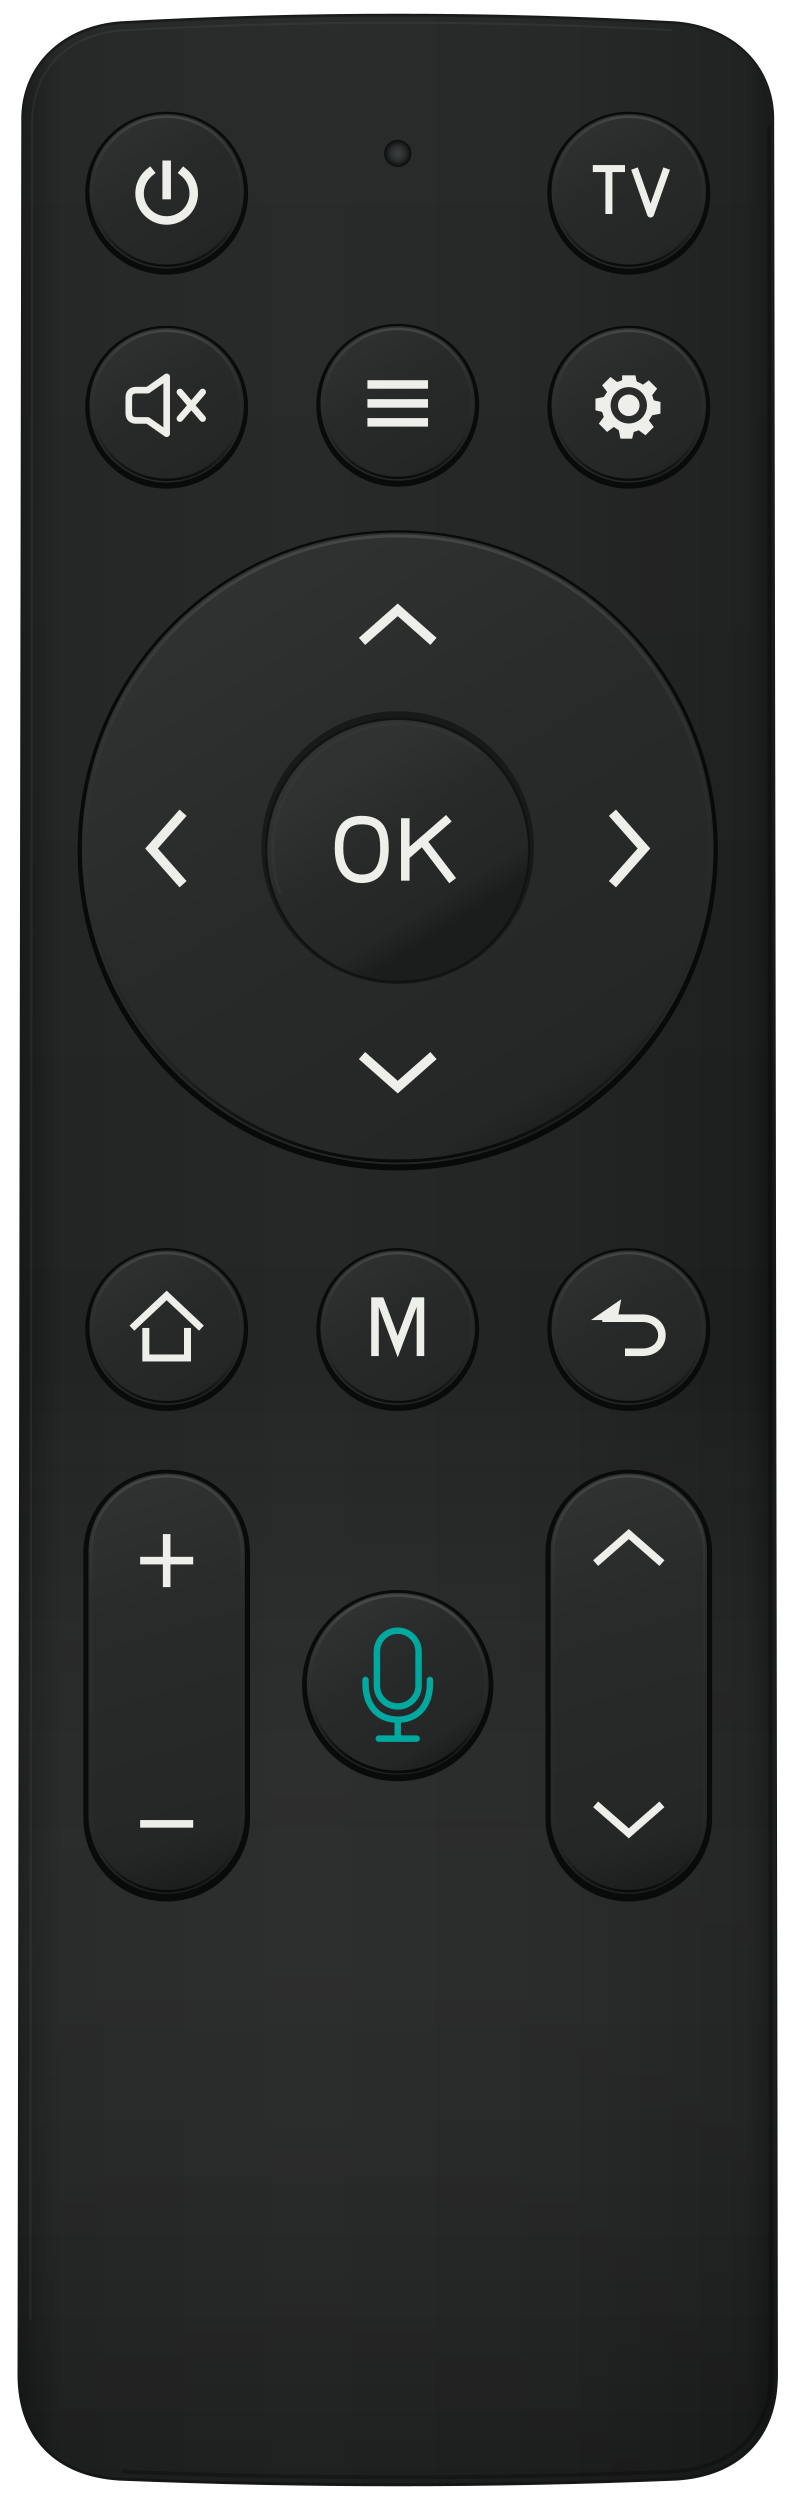
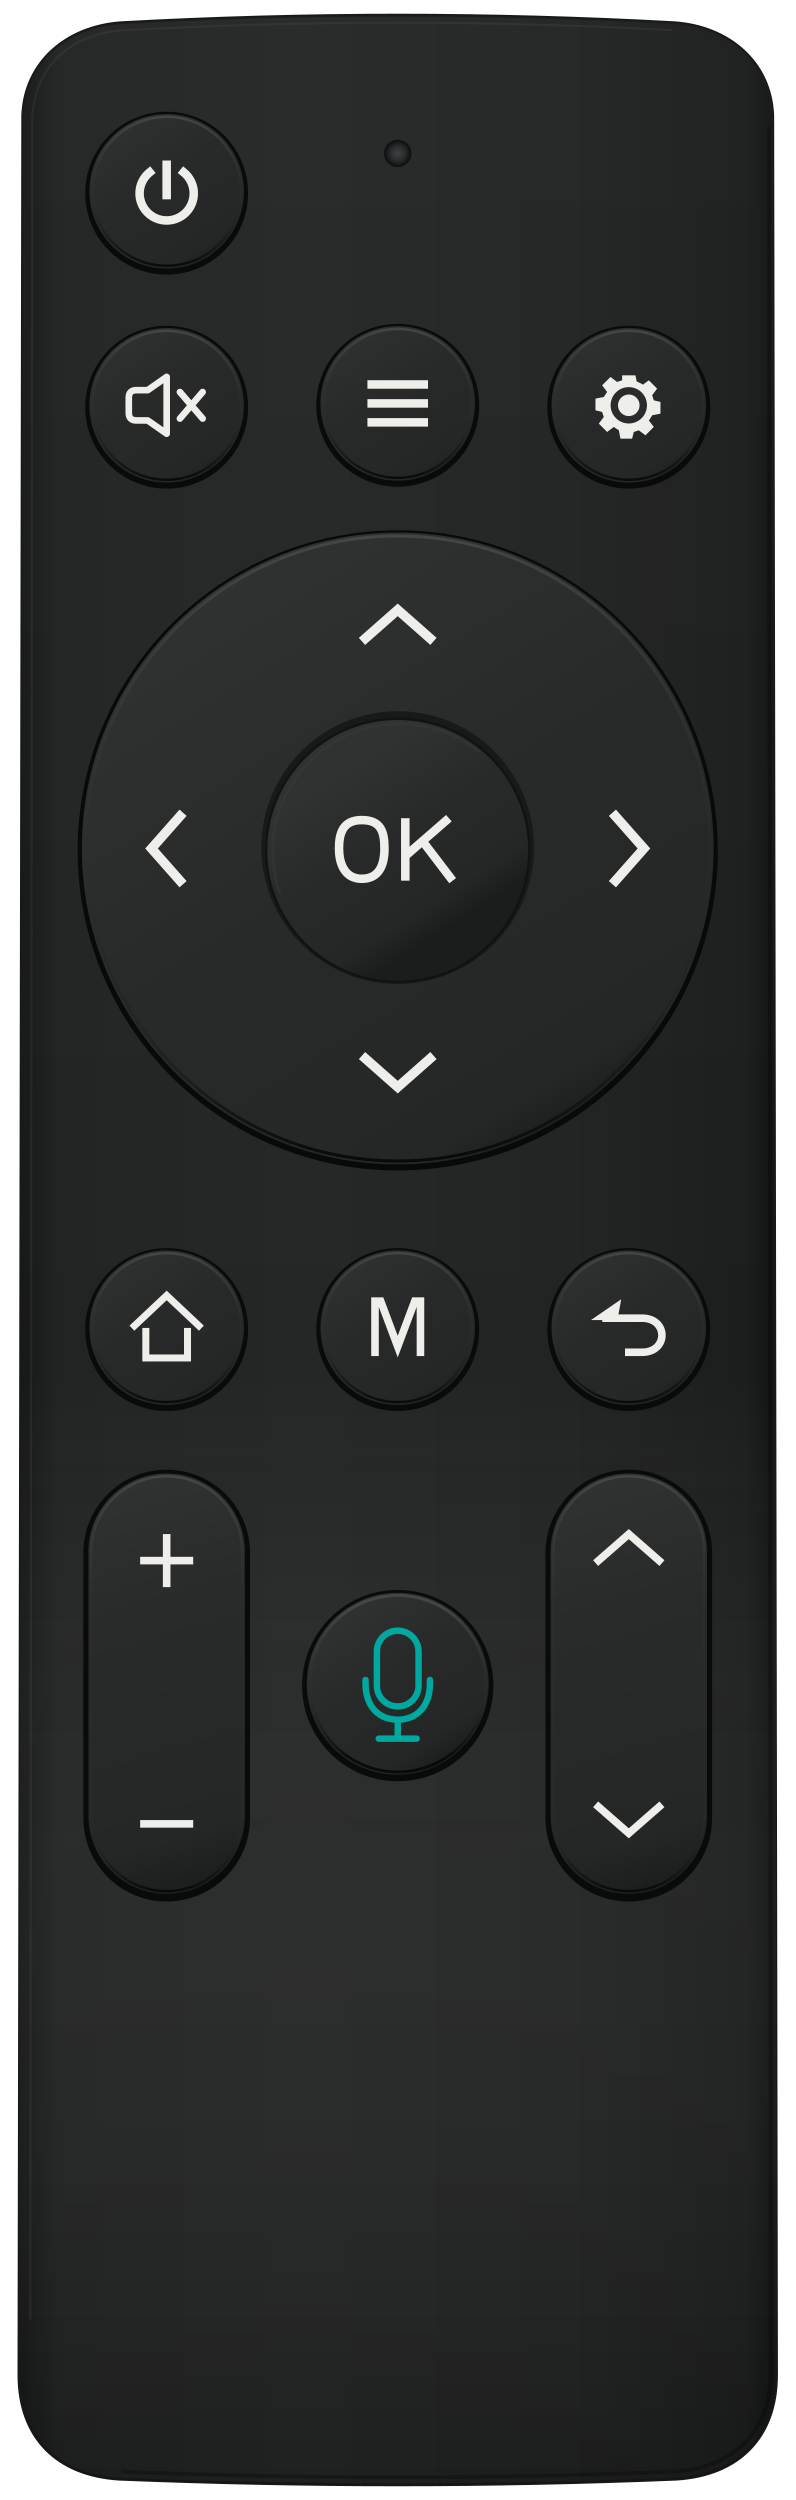
<svg xmlns="http://www.w3.org/2000/svg" width="420" height="1320" viewBox="0 0 420 1320" fill="none" role="img" aria-labelledby="title description">
  <defs>
    <linearGradient id="body" x1="10" y1="650" x2="410" y2="650" gradientUnits="userSpaceOnUse">
      <stop stop-color="#161717" />
      <stop offset=".055" stop-color="#222323" />
      <stop offset=".38" stop-color="#252626" />
      <stop offset=".72" stop-color="#222323" />
      <stop offset=".96" stop-color="#1c1d1d" />
      <stop offset="1" stop-color="#111212" />
    </linearGradient>
    <linearGradient id="body-light" x1="210" y1="10" x2="210" y2="1310" gradientUnits="userSpaceOnUse">
      <stop stop-color="#fff" stop-opacity=".025" />
      <stop offset=".55" stop-color="#fff" stop-opacity="0" />
      <stop offset="1" stop-color="#000" stop-opacity=".17" />
    </linearGradient>
    <linearGradient id="button" x1="-28" y1="-40" x2="25" y2="43" gradientUnits="userSpaceOnUse">
      <stop stop-color="#303131" />
      <stop offset=".42" stop-color="#282929" />
      <stop offset=".84" stop-color="#252626" />
      <stop offset="1" stop-color="#1b1c1c" />
    </linearGradient>
    <linearGradient id="button-rim" x1="0" y1="-40" x2="0" y2="40" gradientUnits="userSpaceOnUse">
      <stop stop-color="#525353" stop-opacity=".65" />
      <stop offset=".48" stop-color="#353636" stop-opacity=".2" />
      <stop offset="1" stop-color="#060707" stop-opacity=".9" />
    </linearGradient>
    <linearGradient id="direction" x1="-98" y1="-142" x2="90" y2="163" gradientUnits="userSpaceOnUse">
      <stop stop-color="#303131" />
      <stop offset=".48" stop-color="#282929" />
      <stop offset=".89" stop-color="#252626" />
      <stop offset="1" stop-color="#171818" />
    </linearGradient>
    <linearGradient id="direction-rim" x1="0" y1="-166" x2="0" y2="166" gradientUnits="userSpaceOnUse">
      <stop stop-color="#545555" stop-opacity=".6" />
      <stop offset=".4" stop-color="#424343" stop-opacity=".12" />
      <stop offset=".85" stop-color="#090a0a" stop-opacity=".25" />
      <stop offset="1" stop-color="#080909" />
    </linearGradient>
    <linearGradient id="rocker" x1="-32" y1="-111" x2="35" y2="111" gradientUnits="userSpaceOnUse">
      <stop stop-color="#313232" />
      <stop offset=".32" stop-color="#292a2a" />
      <stop offset=".84" stop-color="#252626" />
      <stop offset="1" stop-color="#191a1a" />
    </linearGradient>
    <linearGradient id="rocker-rim" x1="0" y1="-110" x2="0" y2="110" gradientUnits="userSpaceOnUse">
      <stop stop-color="#555656" stop-opacity=".6" />
      <stop offset=".3" stop-color="#363737" stop-opacity=".15" />
      <stop offset=".8" stop-color="#373838" stop-opacity=".1" />
      <stop offset="1" stop-color="#080909" />
    </linearGradient>
    <radialGradient id="indicator">
      <stop stop-color="#3e4141" />
      <stop offset=".55" stop-color="#292c2c" />
      <stop offset="1" stop-color="#0b0d0d" />
    </radialGradient>
    <g id="round-button">
      <circle cy="1" r="43" fill="#090a0a" />
      <circle r="40.8" fill="url(#button)" />
      <circle r="39.3" stroke="url(#button-rim)" stroke-width="1.3" />
    </g>
    <g id="long-button">
      <rect x="-44" y="-113" width="88" height="228" rx="44" fill="#090a0a" />
      <rect x="-41.3" y="-111" width="82.6" height="222" rx="41.3" fill="url(#rocker)" />
      <rect x="-39.8" y="-109.5" width="79.6" height="219" rx="39.8" stroke="url(#rocker-rim)" stroke-width="1.3" />
    </g>
  </defs>
  <g id="shell">
    <path d="M64 12 Q210 4 356 12 C385 14 407 33 408 61 L410 1254 C410 1287 390 1307 357 1309 Q210 1315 63 1309 C30 1307 10 1287 10 1254 L12 61 C13 33 35 14 64 12Z" fill="url(#body)" stroke="#171818" stroke-width="1.5" />
    <path d="M64 12 Q210 4 356 12 C385 14 407 33 408 61 L410 1254 C410 1287 390 1307 357 1309 Q210 1315 63 1309 C30 1307 10 1287 10 1254 L12 61 C13 33 35 14 64 12Z" fill="url(#body-light)" />
    <path d="M16 1225 17 63 C18 36 36 18 65 16 Q210 8 355 16" stroke="#646565" stroke-opacity=".16" stroke-width="1.1" />
    <path d="M406 67 407 1253 C407 1284 387 1303 356 1305 Q210 1311 64 1305" stroke="#070808" stroke-opacity=".35" stroke-width="2" />
  </g>
  <circle id="status-light" cx="210" cy="81" r="7.2" fill="url(#indicator)" />
  <g id="power" transform="translate(88 101)">
    <use href="#round-button" />
    <g stroke="#eeeeeb" stroke-width="4.5" stroke-linecap="square">
      <path d="M-9-10 A14.3 14.3 0 1 0 9-10" />
      <path d="M0-14 V2" />
    </g>
  </g>
-   <g id="tv" transform="translate(332 101)">
-     <use href="#round-button" />
-     <path d="M-19-12 H-2 M-10.5-12 V12 M3-12 11.5 12 20-12" stroke="#eeeeeb" stroke-width="3.7" stroke-linejoin="round" />
-   </g>
  <g id="mute" transform="translate(88 214)">
    <use href="#round-button" />
    <g stroke="#eeeeeb" stroke-width="3.5" stroke-linecap="round" stroke-linejoin="round">
      <path d="M-16-8 H-10 L0-15 V15 L-10 8 H-16 Q-20 8-20 4 V-4 Q-20-8-16-8Z" />
      <path d="M7-7 19 7 M19-7 7 7" />
    </g>
  </g>
  <g id="menu" transform="translate(210 213)">
    <use href="#round-button" />
    <path d="M-16-10 H16 M-16 0 H16 M-16 10 H16" stroke="#eeeeeb" stroke-width="4.5" />
  </g>
  <g id="settings" transform="translate(332 214)">
    <use href="#round-button" />
    <g fill="#eeeeeb">
      <path d="M-4-18 H4 L5-13 8-12 12-15 17-10 14-6 15-3 19-2 V5 L14 6 12 9 15 13 10 18 6 15 3 16 2 20 H-5 L-6 15-9 13-13 16-18 11-15 7-16 4-20 3 V-4 L-15-5-13-8-16-12-11-17-7-14-4-15Z" transform="scale(.88)" />
      <circle r="13.2" />
    </g>
    <circle r="9.6" fill="#2a2b2b" />
    <circle r="5.7" fill="#eeeeeb" />
  </g>
  <g id="direction-pad" transform="translate(210 448)">
    <circle cy="1" r="169" fill="#080909" />
    <circle r="166.8" fill="url(#direction)" />
    <circle r="165" stroke="url(#direction-rim)" stroke-width="1.6" />
    <g stroke="#eeeeeb" stroke-width="5" stroke-linecap="square" stroke-linejoin="miter">
      <path id="up" d="M-17-111 0-126 17-111" />
      <path id="left" d="M-115-17-130 0-115 17" />
      <path id="right" d="M115-17 130 0 115 17" />
      <path id="down" d="M-17 111 0 126 17 111" />
    </g>
    <g id="ok">
      <circle cy="-.5" r="72" fill="#181919" />
      <circle cy="1" r="69.5" fill="url(#button)" stroke="#111212" stroke-width="1.3" />
      <path d="M-62 24 A67 67 0 0 1 43-51" stroke="#3b3c3c" stroke-opacity=".4" stroke-width="1.4" />
      <g stroke="#eeeeeb" stroke-width="4.5" stroke-linejoin="round">
        <path d="M-19-15 C-29-15-31-8-31 0 S-28 16-19 16-7 9-7 0-9-15-19-15Z" />
        <path d="M4-16 V17 M27-16 4 4 M13-4 29 17" />
      </g>
    </g>
  </g>
  <g id="home" transform="translate(88 701)">
    <use href="#round-button" />
    <path d="M-17-1 0-17 17-1 M-11 2 V16 H11 V2" stroke="#eeeeeb" stroke-width="3.7" stroke-linecap="square" stroke-linejoin="miter" />
  </g>
  <g id="m" transform="translate(210 701)">
    <use href="#round-button" />
    <path d="M-12 15 V-14 H-9 L0 10 9-14 H12 V15" stroke="#eeeeeb" stroke-width="4" stroke-linejoin="miter" />
  </g>
  <g id="back" transform="translate(332 701)">
    <use href="#round-button" />
    <path d="M-12-5 H7 C21-5 21 13 7 13 H0" stroke="#eeeeeb" stroke-width="4" stroke-linecap="square" />
    <path d="M-20-4-4-15-6-4Z" fill="#eeeeeb" />
  </g>
  <g id="volume" transform="translate(88 889)">
    <use href="#long-button" />
    <path id="volume-up" d="M-14-65 H14 M0-79 V-51" stroke="#eeeeeb" stroke-width="4" />
    <path id="volume-down" d="M-14 74 H14" stroke="#eeeeeb" stroke-width="4" />
  </g>
  <g id="microphone" transform="translate(210 889)">
    <circle cy="1" r="50.5" fill="#090a0a" />
    <circle r="48" fill="url(#button)" />
    <circle r="46.6" stroke="url(#button-rim)" stroke-width="1.5" />
    <g stroke="#00a99f" stroke-width="3.4" stroke-linecap="round" stroke-linejoin="round">
      <rect x="-11" y="-28" width="22" height="40" rx="11" />
      <path d="M-17-2 V0 C-17 12-10 19 0 19 S17 12 17 0 V-2 M0 19 V29 M-10 29 H10" />
    </g>
  </g>
  <g id="channel" transform="translate(332 889)">
    <use href="#long-button" />
    <g stroke="#eeeeeb" stroke-width="4" stroke-linecap="square" stroke-linejoin="miter">
      <path id="channel-up" d="M-16-65 0-79 16-65" />
      <path id="channel-down" d="M-16 65 0 79 16 65" />
    </g>
  </g>
</svg>
